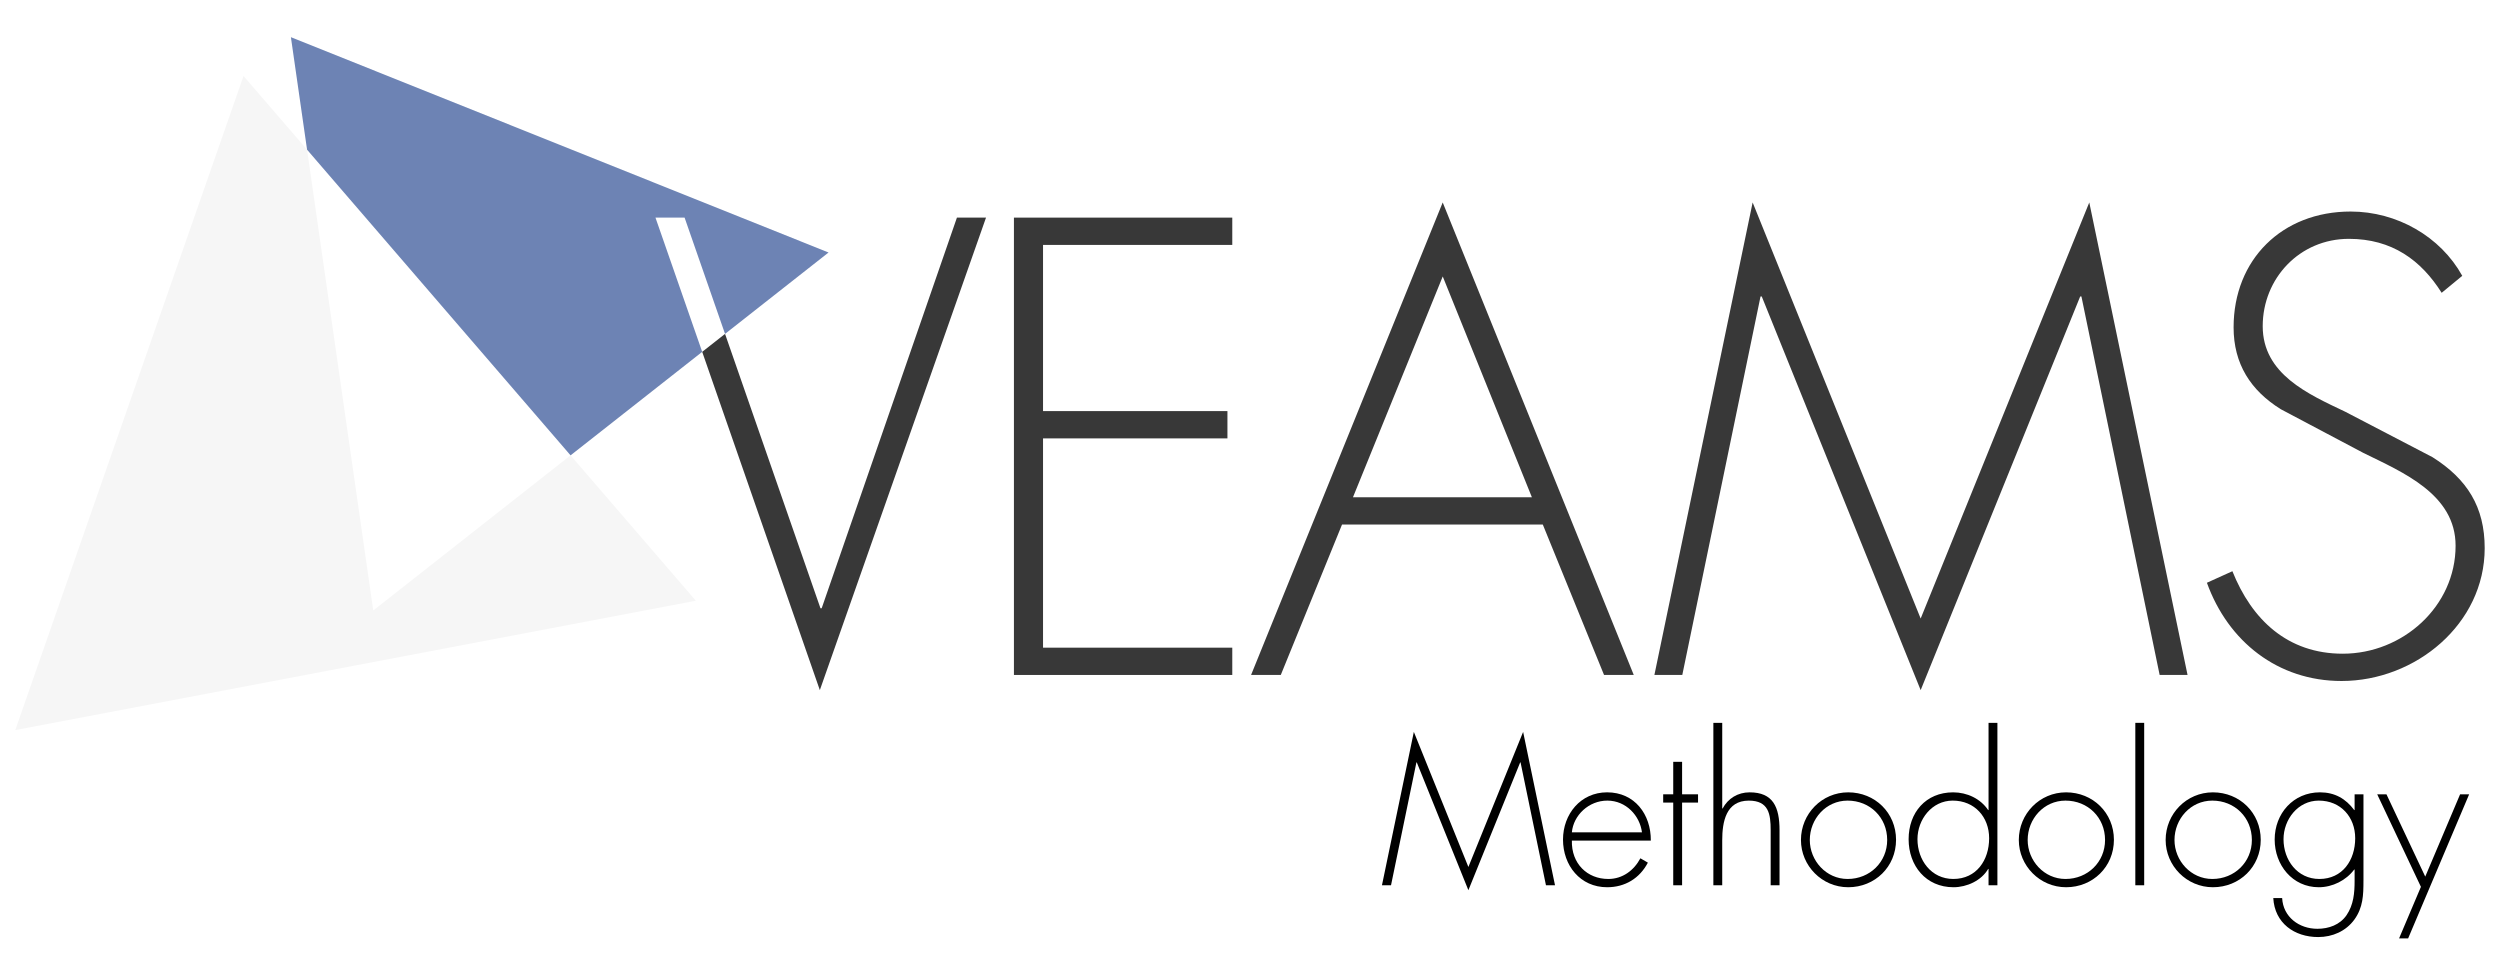
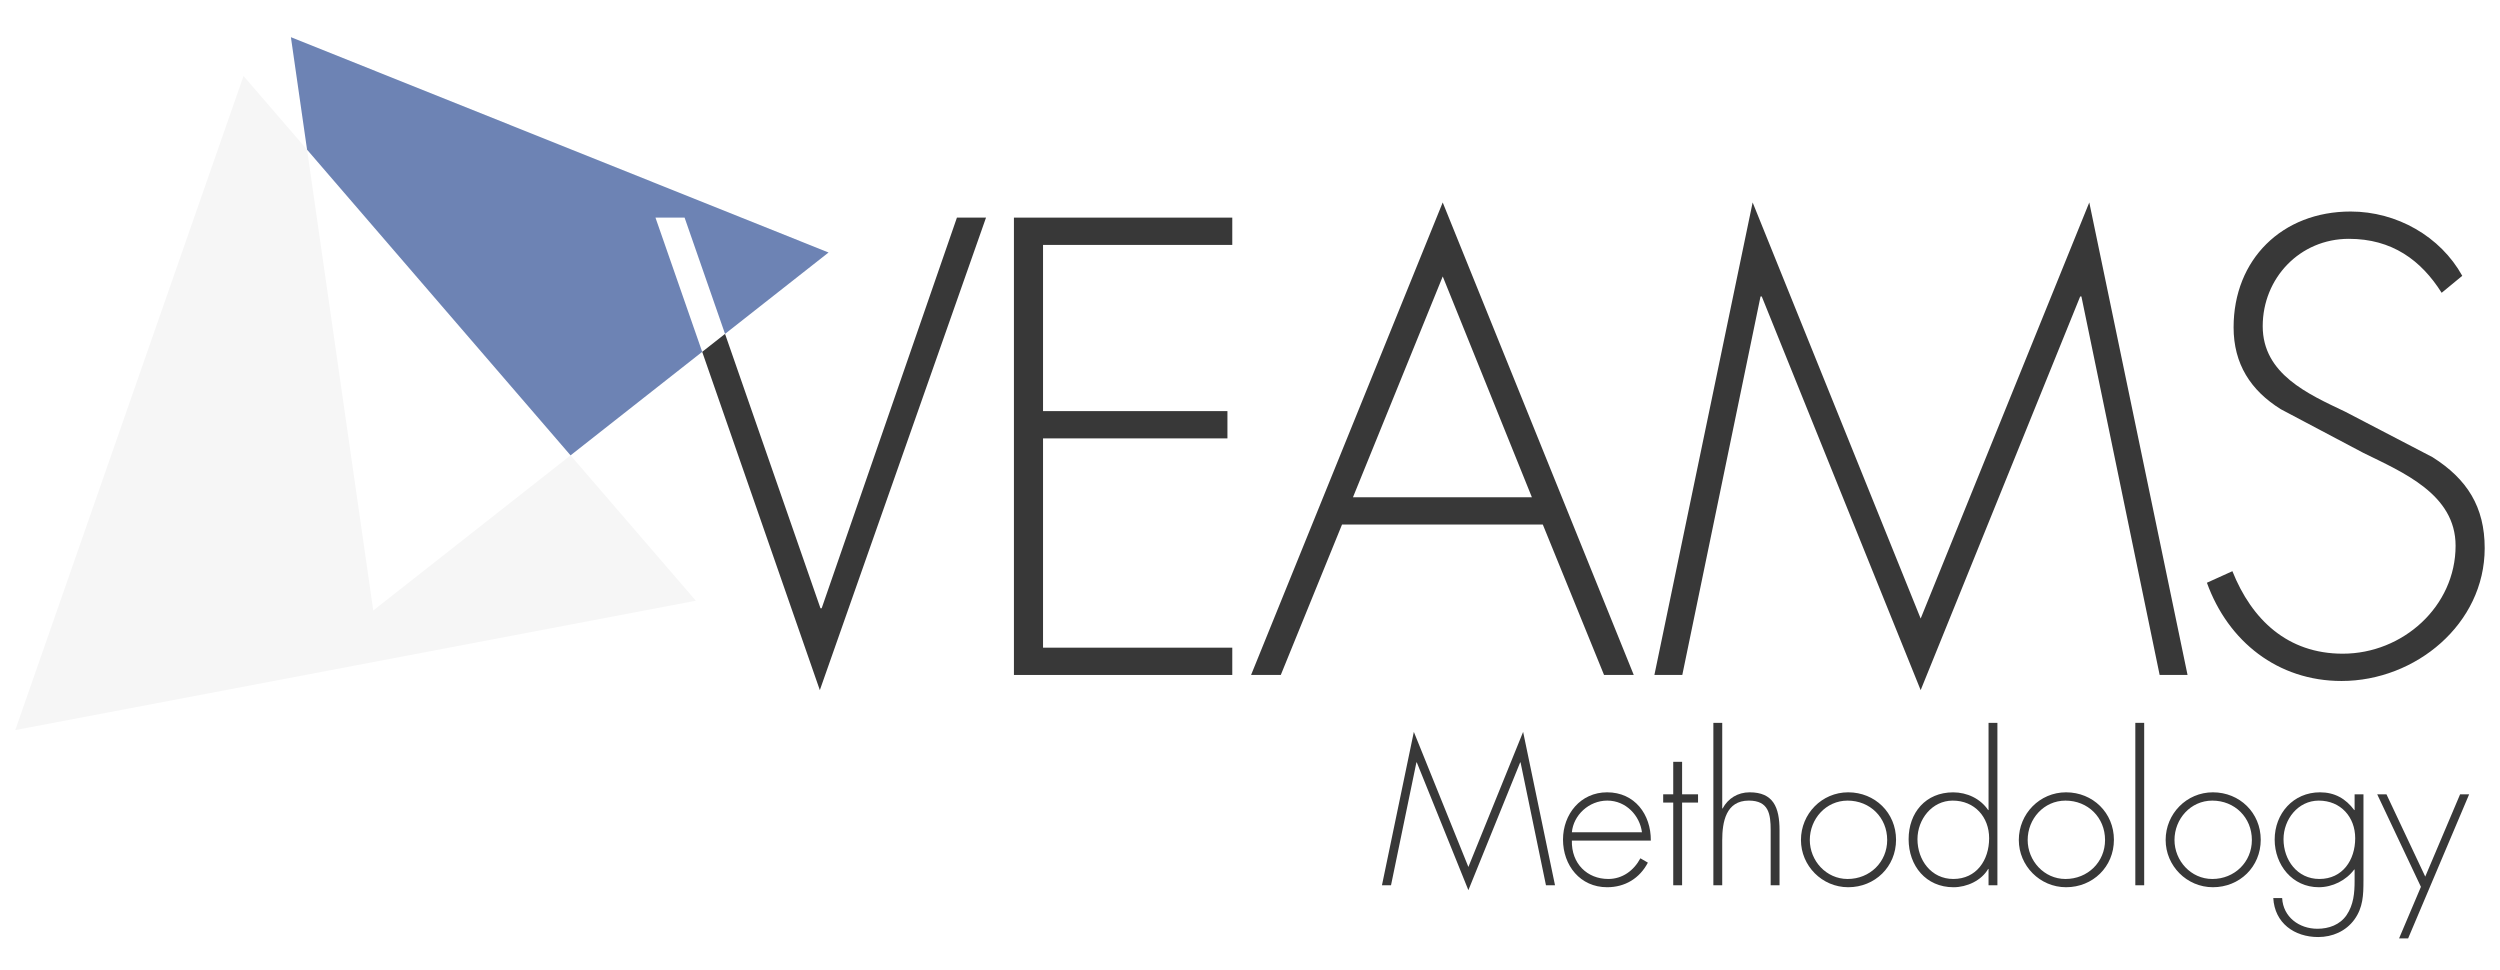
<svg xmlns="http://www.w3.org/2000/svg" version="1.1" id="Ebene_1" x="0px" y="0px" width="201.693px" height="78.25px" viewBox="0 0 201.693 78.25" enable-background="new 0 0 201.693 78.25" xml:space="preserve">
  <polygon fill="none" points="109.154,40.116 123.588,40.116 116.396,22.303 " />
  <g>
-     <polygon fill="#F6F6F6" points="26.791,26.125 24.773,12.076 19.647,6.131 10.44,32.517 1.233,58.9 28.686,53.683 56.139,48.464    46.031,36.736 30.113,49.252  " />
+     <polygon fill="#F6F6F6" points="26.791,26.125 24.773,12.076 19.647,6.131 10.44,32.516 1.233,58.899 28.686,53.683 56.139,48.464    46.031,36.737 30.113,49.253  " />
  </g>
-   <polygon fill="#383838" points="66.291,49.072 66.192,49.072 58.494,26.937 56.651,28.386 66.142,55.678 79.549,17.557   77.202,17.557 " />
-   <polygon fill="#383838" points="81.801,54.454 99.417,54.454 99.417,52.252 84.149,52.252 84.149,35.368 99.026,35.368   99.026,33.166 84.149,33.166 84.149,19.759 99.417,19.759 99.417,17.557 81.801,17.557 " />
-   <path fill="#383838" d="M100.933,54.454h2.397l4.941-12.136h16.198l4.941,12.136h2.397l-15.413-38.121L100.933,54.454z   M109.154,40.116l7.242-17.813l7.192,17.813H109.154z" />
-   <polygon fill="#383838" points="154.954,49.902 141.398,16.333 133.472,54.454 135.723,54.454 142.035,23.917 142.133,23.917   154.954,55.678 167.824,23.917 167.922,23.917 174.234,54.454 176.485,54.454 168.557,16.333 " />
-   <path fill="#383838" d="M196.251,36.886l-7.047-3.67c-2.984-1.419-6.655-3.034-6.655-6.9s2.986-7.047,6.95-7.047  c3.475,0,5.822,1.714,7.487,4.354l1.662-1.37c-1.761-3.181-5.283-5.187-9.004-5.187c-5.528,0-9.444,3.866-9.444,9.347  c0,2.936,1.37,5.09,3.817,6.606l6.655,3.522c3.181,1.565,7.438,3.329,7.438,7.487c0,4.894-4.257,8.711-9.102,8.711  c-4.454,0-7.34-2.74-8.905-6.655l-2.056,0.931c1.712,4.746,5.725,7.926,10.863,7.926c5.97,0,11.548-4.6,11.548-10.717  C200.459,40.899,199.041,38.647,196.251,36.886z" />
+   <polygon fill="#383838" points="66.291,49.071 66.192,49.071 58.494,26.937 56.651,28.386 66.142,55.678 79.549,17.557   77.202,17.557 " />
+   <polygon fill="#383838" points="81.801,54.454 99.417,54.454 99.417,52.252 84.149,52.252 84.149,35.368 99.026,35.368   99.026,33.167 84.149,33.167 84.149,19.759 99.417,19.759 99.417,17.557 81.801,17.557 " />
+   <path fill="#383838" d="M100.933,54.454h2.397l4.941-12.137h16.198l4.941,12.137h2.397l-15.413-38.121L100.933,54.454z   M109.154,40.116l7.242-17.813l7.192,17.813H109.154z" />
+   <polygon fill="#383838" points="154.954,49.903 141.398,16.333 133.472,54.454 135.723,54.454 142.035,23.917 142.133,23.917   154.954,55.678 167.824,23.917 167.922,23.917 174.234,54.454 176.485,54.454 168.557,16.333 " />
+   <path fill="#383838" d="M196.251,36.885l-7.047-3.67c-2.984-1.42-6.655-3.033-6.655-6.9c0-3.866,2.986-7.047,6.95-7.047  c3.475,0,5.822,1.714,7.487,4.354l1.662-1.37c-1.761-3.181-5.283-5.187-9.004-5.187c-5.528,0-9.444,3.866-9.444,9.347  c0,2.936,1.37,5.09,3.817,6.606l6.655,3.521c3.181,1.566,7.438,3.33,7.438,7.488c0,4.895-4.257,8.711-9.102,8.711  c-4.454,0-7.34-2.74-8.905-6.656l-2.056,0.932c1.712,4.746,5.725,7.926,10.863,7.926c5.97,0,11.548-4.6,11.548-10.717  C200.459,40.899,199.041,38.647,196.251,36.885z" />
  <g>
-     <polygon opacity="0.8" fill="#4864A1" points="55.231,17.557 58.494,26.937 66.845,20.371 45.157,11.686 23.469,3 24.773,12.076    37.893,27.297 46.031,36.736 48.479,34.812 56.651,28.386 52.881,17.557  " />
+     <polygon opacity="0.8" fill="#4864A1" points="55.231,17.557 58.494,26.937 66.845,20.371 45.157,11.686 23.469,3 24.773,12.076    37.893,27.297 46.031,36.737 48.479,34.811 56.651,28.386 52.881,17.557  " />
  </g>
  <g>
-     <path d="M122.674,61.51h-0.031l-4.178,10.309l-4.162-10.309h-0.031l-2.049,9.912h-0.731l2.573-12.374l4.4,10.897l4.416-10.897   l2.573,12.374h-0.73L122.674,61.51z" />
-     <path d="M126.814,67.815c-0.047,1.859,1.239,3.098,2.939,3.098c1.144,0,2.064-0.683,2.589-1.668l0.604,0.35   c-0.667,1.271-1.843,1.985-3.288,1.985c-2.176,0-3.559-1.763-3.559-3.844c0-2.049,1.414-3.813,3.559-3.813   c2.224,0,3.542,1.779,3.526,3.892H126.814z M132.469,67.148c-0.175-1.35-1.286-2.557-2.796-2.557c-1.493,0-2.731,1.175-2.859,2.557   H132.469z" />
-     <path d="M135.707,71.421h-0.715V64.75h-0.811v-0.667h0.811v-2.621h0.715v2.621h1.286v0.667h-1.286V71.421z" />
-     <path d="M138.945,58.317v6.91h0.032c0.429-0.81,1.223-1.303,2.176-1.303c1.891,0,2.415,1.176,2.415,3.066v4.432h-0.715V66.99   c0-1.318-0.159-2.398-1.764-2.398c-1.843,0-2.145,1.715-2.145,3.208v3.622h-0.715V58.317H138.945z" />
-     <path d="M152.968,67.752c0,2.176-1.7,3.828-3.86,3.828c-2.112,0-3.812-1.731-3.812-3.812c0-2.113,1.684-3.844,3.812-3.844   C151.268,63.924,152.968,65.576,152.968,67.752z M146.01,67.768c0,1.668,1.319,3.145,3.05,3.145c1.795,0,3.193-1.366,3.193-3.145   c0-1.811-1.382-3.177-3.193-3.177C147.313,64.591,146.01,66.068,146.01,67.768z" />
-     <path d="M160.43,70.103h-0.031c-0.54,0.937-1.716,1.477-2.796,1.477c-2.224,0-3.621-1.731-3.621-3.875   c0-2.145,1.382-3.781,3.59-3.781c1.127,0,2.207,0.508,2.827,1.43h0.031v-7.037h0.715v13.104h-0.715V70.103z M160.478,67.625   c0-1.7-1.159-3.034-2.938-3.034c-1.684,0-2.844,1.525-2.844,3.113c0,1.684,1.112,3.208,2.892,3.208   C159.461,70.913,160.478,69.388,160.478,67.625z" />
-     <path d="M170.545,67.752c0,2.176-1.7,3.828-3.86,3.828c-2.112,0-3.813-1.731-3.813-3.812c0-2.113,1.685-3.844,3.813-3.844   C168.845,63.924,170.545,65.576,170.545,67.752z M163.587,67.768c0,1.668,1.318,3.145,3.05,3.145c1.795,0,3.193-1.366,3.193-3.145   c0-1.811-1.382-3.177-3.193-3.177C164.89,64.591,163.587,66.068,163.587,67.768z" />
-     <path d="M172.987,71.421h-0.715V58.317h0.715V71.421z" />
-     <path d="M182.39,67.752c0,2.176-1.7,3.828-3.86,3.828c-2.112,0-3.812-1.731-3.812-3.812c0-2.113,1.684-3.844,3.812-3.844   C180.69,63.924,182.39,65.576,182.39,67.752z M175.432,67.768c0,1.668,1.319,3.145,3.05,3.145c1.795,0,3.193-1.366,3.193-3.145   c0-1.811-1.382-3.177-3.193-3.177C176.735,64.591,175.432,66.068,175.432,67.768z" />
-     <path d="M190.677,71.072c0,1.128-0.031,2.145-0.73,3.113c-0.683,0.938-1.764,1.414-2.923,1.414c-1.922,0-3.511-1.128-3.622-3.145   h0.715c0.08,1.525,1.366,2.478,2.844,2.478c0.921,0,1.811-0.317,2.351-1.096c0.572-0.842,0.651-1.795,0.651-2.78V70.15h-0.031   c-0.651,0.874-1.748,1.43-2.859,1.43c-2.129,0-3.559-1.795-3.559-3.844c0-2.113,1.51-3.813,3.653-3.813   c1.191,0,2.081,0.508,2.765,1.43h0.031v-1.271h0.715V71.072z M184.228,67.705c0,1.684,1.112,3.208,2.892,3.208   c1.874,0,2.891-1.525,2.891-3.288c0-1.7-1.159-3.034-2.938-3.034C185.388,64.591,184.228,66.116,184.228,67.705z" />
-     <path d="M191.786,64.083h0.747l3.129,6.64l2.812-6.64h0.73L194.28,75.71h-0.73l1.763-4.162L191.786,64.083z" />
+     <path fill="#383838" d="M122.674,61.508h-0.031l-4.178,10.309l-4.162-10.309h-0.031l-2.049,9.913h-0.731l2.573-12.374l4.4,10.897   l4.416-10.897l2.573,12.374h-0.73L122.674,61.508z" />
+     <path fill="#383838" d="M126.814,67.815c-0.047,1.859,1.239,3.098,2.939,3.098c1.144,0,2.064-0.684,2.589-1.668l0.604,0.35   c-0.667,1.27-1.843,1.984-3.288,1.984c-2.176,0-3.559-1.762-3.559-3.844c0-2.049,1.414-3.813,3.559-3.813   c2.224,0,3.542,1.779,3.526,3.893H126.814z M132.469,67.147c-0.175-1.35-1.286-2.557-2.796-2.557c-1.493,0-2.731,1.176-2.859,2.557   H132.469z" />
+     <path fill="#383838" d="M135.707,71.421h-0.715v-6.672h-0.811v-0.666h0.811v-2.622h0.715v2.622h1.286v0.666h-1.286V71.421z" />
+     <path fill="#383838" d="M138.945,58.317v6.908h0.032c0.429-0.809,1.223-1.303,2.176-1.303c1.891,0,2.415,1.176,2.415,3.066v4.432   h-0.715v-4.432c0-1.318-0.159-2.398-1.764-2.398c-1.843,0-2.145,1.715-2.145,3.209v3.621h-0.715V58.317H138.945z" />
+     <path fill="#383838" d="M152.968,67.751c0,2.178-1.7,3.828-3.86,3.828c-2.112,0-3.812-1.73-3.812-3.811   c0-2.113,1.684-3.846,3.812-3.846C151.268,63.923,152.968,65.575,152.968,67.751z M146.01,67.769c0,1.668,1.319,3.145,3.05,3.145   c1.795,0,3.193-1.367,3.193-3.145c0-1.813-1.382-3.178-3.193-3.178C147.313,64.591,146.01,66.067,146.01,67.769z" />
+     <path fill="#383838" d="M160.43,70.103h-0.031c-0.54,0.938-1.716,1.477-2.796,1.477c-2.224,0-3.621-1.73-3.621-3.875   s1.382-3.781,3.59-3.781c1.127,0,2.207,0.51,2.827,1.43h0.031v-7.035h0.715v13.104h-0.715V70.103z M160.478,67.624   c0-1.699-1.159-3.033-2.938-3.033c-1.684,0-2.844,1.525-2.844,3.113c0,1.684,1.112,3.209,2.892,3.209   C159.461,70.913,160.478,69.388,160.478,67.624z" />
+     <path fill="#383838" d="M170.545,67.751c0,2.178-1.7,3.828-3.86,3.828c-2.112,0-3.813-1.73-3.813-3.811   c0-2.113,1.685-3.846,3.813-3.846C168.845,63.923,170.545,65.575,170.545,67.751z M163.587,67.769c0,1.668,1.318,3.145,3.05,3.145   c1.795,0,3.193-1.367,3.193-3.145c0-1.813-1.382-3.178-3.193-3.178C164.89,64.591,163.587,66.067,163.587,67.769z" />
+     <path fill="#383838" d="M172.987,71.421h-0.715V58.317h0.715V71.421z" />
+     <path fill="#383838" d="M182.39,67.751c0,2.178-1.7,3.828-3.86,3.828c-2.112,0-3.812-1.73-3.812-3.811   c0-2.113,1.684-3.846,3.812-3.846C180.69,63.923,182.39,65.575,182.39,67.751z M175.432,67.769c0,1.668,1.319,3.145,3.05,3.145   c1.795,0,3.193-1.367,3.193-3.145c0-1.813-1.382-3.178-3.193-3.178C176.735,64.591,175.432,66.067,175.432,67.769z" />
+     <path fill="#383838" d="M190.677,71.071c0,1.129-0.031,2.145-0.73,3.113c-0.683,0.938-1.764,1.414-2.923,1.414   c-1.922,0-3.511-1.127-3.622-3.145h0.715c0.08,1.525,1.366,2.477,2.844,2.477c0.921,0,1.811-0.316,2.351-1.096   c0.572-0.842,0.651-1.795,0.651-2.779v-0.906h-0.031c-0.651,0.875-1.748,1.43-2.859,1.43c-2.129,0-3.559-1.795-3.559-3.844   c0-2.111,1.51-3.813,3.653-3.813c1.191,0,2.081,0.51,2.765,1.43h0.031v-1.27h0.715V71.071z M184.228,67.704   c0,1.684,1.112,3.209,2.892,3.209c1.874,0,2.891-1.525,2.891-3.289c0-1.699-1.159-3.033-2.938-3.033   C185.388,64.591,184.228,66.116,184.228,67.704z" />
+     <path fill="#383838" d="M191.786,64.083h0.747l3.129,6.639l2.812-6.639h0.73L194.28,75.71h-0.73l1.763-4.162L191.786,64.083z" />
  </g>
</svg>
